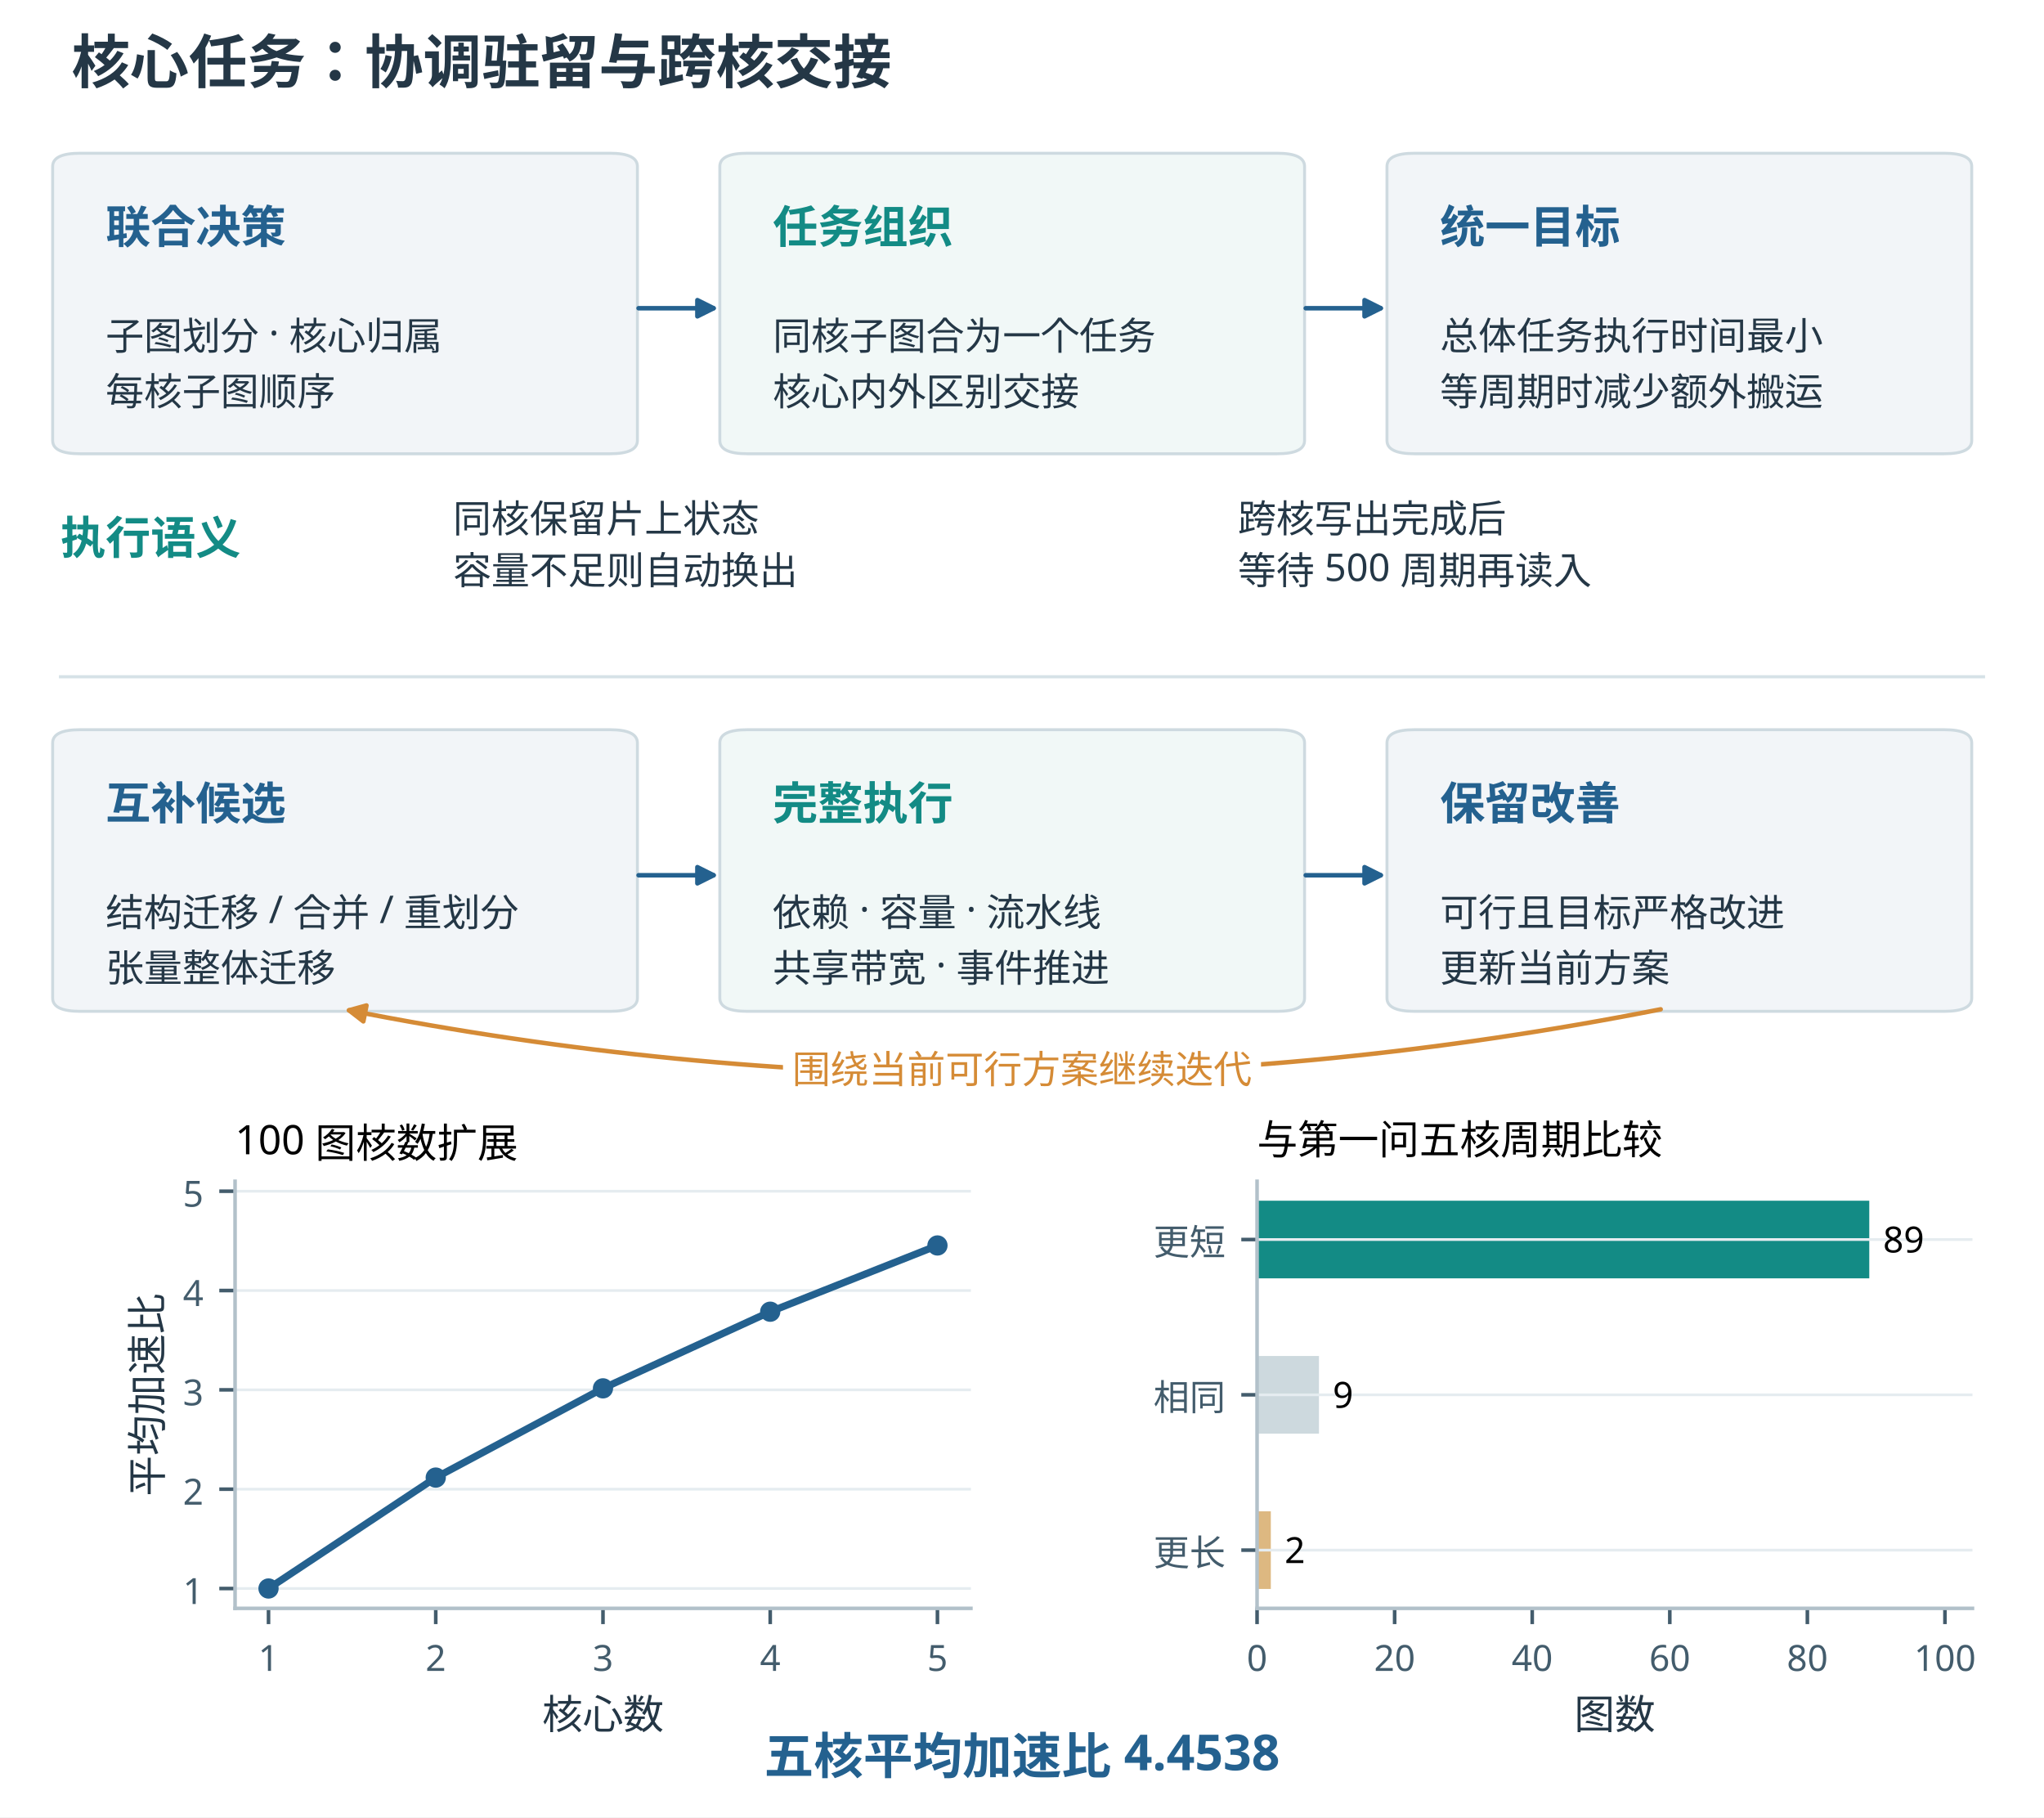
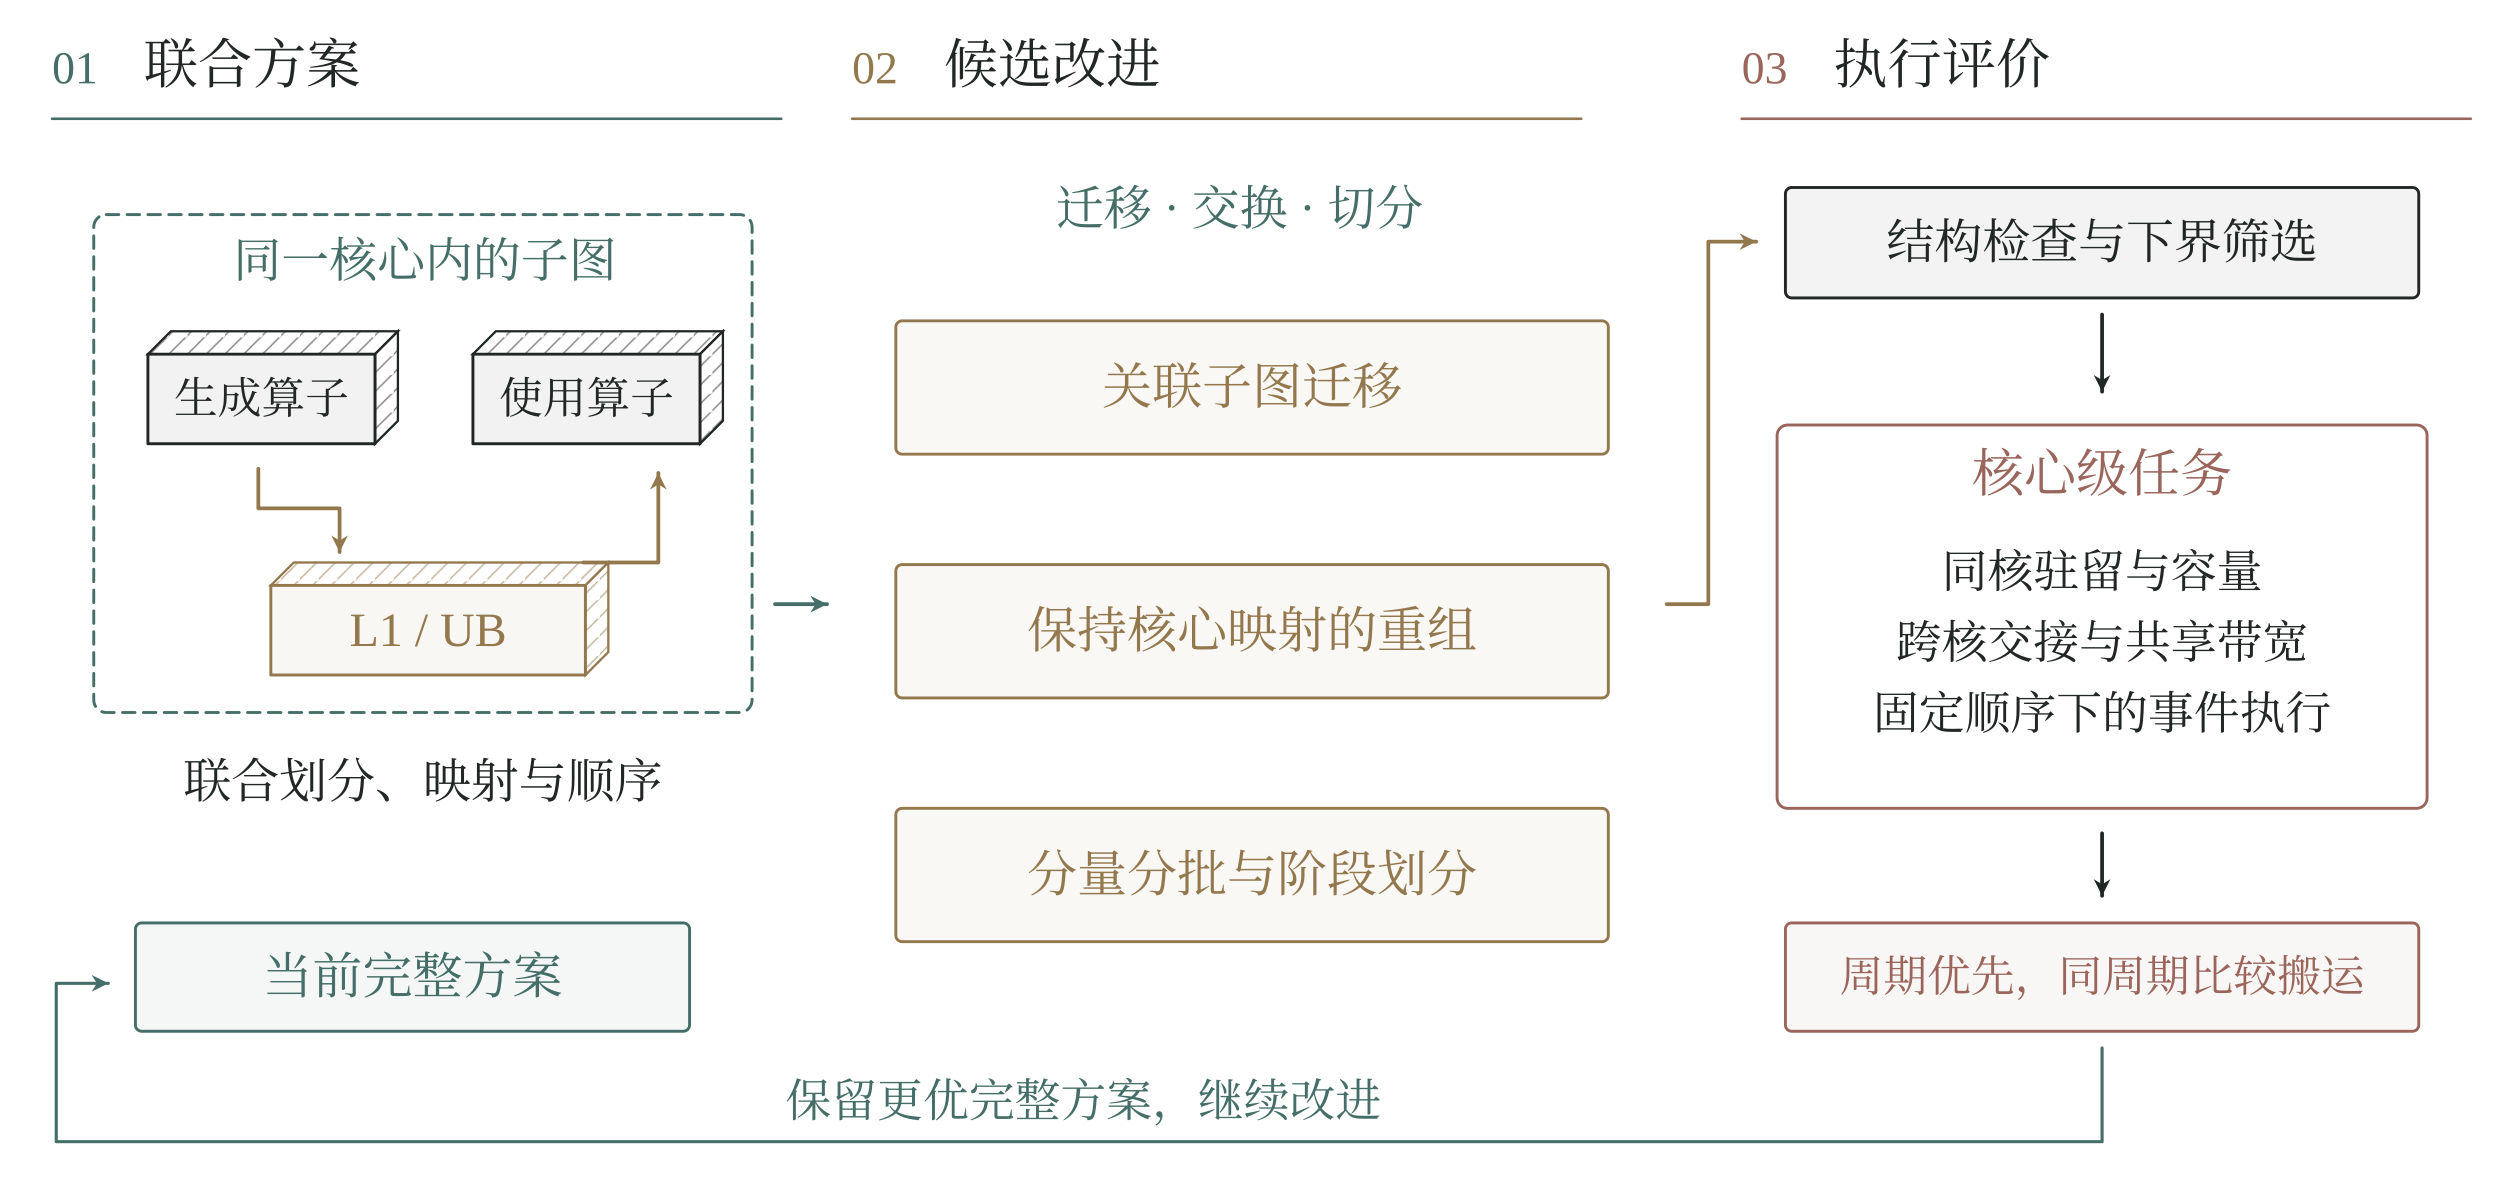
- <svg xmlns="http://www.w3.org/2000/svg" xmlns:xlink="http://www.w3.org/1999/xlink" width="453.6pt" height="403.2pt" viewBox="0 0 453.6 403.2" version="1.1">
+ <svg xmlns="http://www.w3.org/2000/svg" viewBox="0 0 1200 575" width="162mm" height="77.625mm">
  <defs>
-     <style type="text/css">*{stroke-linejoin: round; stroke-linecap: butt}</style>
+     <style>text {font-family:'Times New Roman','SimSun','Noto Serif CJK SC',serif;fill:#202724;} .label {font-size:23px;} path,line,polyline,rect,ellipse {stroke-linecap:round;stroke-linejoin:round;}</style>
+     <marker id="arrow-ink" viewBox="0 0 10 10" refX="9" refY="5" markerWidth="10" markerHeight="10" orient="auto" markerUnits="userSpaceOnUse">
+       <path d="M1,1 L9,5 L1,9 L3.5,5 Z" fill="#202724" stroke="none" />
+     </marker>
+     <pattern id="hatch-ink" patternUnits="userSpaceOnUse" width="9" height="9">
+       <path d="M-1,9 L9,-1 M8,10 L10,8" fill="none" stroke="#202724" stroke-width=".7" opacity=".55" />
+     </pattern>
+     <marker id="arrow-s" viewBox="0 0 10 10" refX="9" refY="5" markerWidth="10" markerHeight="10" orient="auto" markerUnits="userSpaceOnUse">
+       <path d="M1,1 L9,5 L1,9 L3.5,5 Z" fill="#446E67" stroke="none" />
+     </marker>
+     <pattern id="hatch-s" patternUnits="userSpaceOnUse" width="9" height="9">
+       <path d="M-1,9 L9,-1 M8,10 L10,8" fill="none" stroke="#446E67" stroke-width=".7" opacity=".55" />
+     </pattern>
+     <marker id="arrow-m" viewBox="0 0 10 10" refX="9" refY="5" markerWidth="10" markerHeight="10" orient="auto" markerUnits="userSpaceOnUse">
+       <path d="M1,1 L9,5 L1,9 L3.5,5 Z" fill="#94784D" stroke="none" />
+     </marker>
+     <pattern id="hatch-m" patternUnits="userSpaceOnUse" width="9" height="9">
+       <path d="M-1,9 L9,-1 M8,10 L10,8" fill="none" stroke="#94784D" stroke-width=".7" opacity=".55" />
+     </pattern>
+     <marker id="arrow-f" viewBox="0 0 10 10" refX="9" refY="5" markerWidth="10" markerHeight="10" orient="auto" markerUnits="userSpaceOnUse">
+       <path d="M1,1 L9,5 L1,9 L3.5,5 Z" fill="#9A655B" stroke="none" />
+     </marker>
+     <pattern id="hatch-f" patternUnits="userSpaceOnUse" width="9" height="9">
+       <path d="M-1,9 L9,-1 M8,10 L10,8" fill="none" stroke="#9A655B" stroke-width=".7" opacity=".55" />
+     </pattern>
  </defs>
-   <g id="figure_1">
-     <g id="patch_1">
-       <path d="M 0 403.2  L 453.6 403.2  L 453.6 0  L 0 0  z " style="fill: #ffffff" />
-     </g>
-     <g id="axes_1">
-       <g id="patch_2">
-         <path d="M 17.781 100.671  L 135.354 100.671  Q 141.451 100.671 141.451 97.736  L 141.451 36.933  Q 141.451 33.998 135.354 33.998  L 17.781 33.998  Q 11.685 33.998 11.685 36.933  L 11.685 97.736  Q 11.685 100.671 17.781 100.671  z " clip-path="url(#p31e0abdca0)" style="fill: #24618f; fill-opacity: 0.059; stroke: #cedae0; stroke-width: 0.65; stroke-linejoin: miter" />
-       </g>
-       <g id="patch_3">
-         <path d="M 165.836 100.671  L 283.409 100.671  Q 289.506 100.671 289.506 97.736  L 289.506 36.933  Q 289.506 33.998 283.409 33.998  L 165.836 33.998  Q 159.74 33.998 159.74 36.933  L 159.74 97.736  Q 159.74 100.671 165.836 100.671  z " clip-path="url(#p31e0abdca0)" style="fill: #138b85; fill-opacity: 0.059; stroke: #cedae0; stroke-width: 0.65; stroke-linejoin: miter" />
-       </g>
-       <g id="patch_4">
-         <path d="M 313.891 100.671  L 431.464 100.671  Q 437.561 100.671 437.561 97.736  L 437.561 36.933  Q 437.561 33.998 431.464 33.998  L 313.891 33.998  Q 307.795 33.998 307.795 36.933  L 307.795 97.736  Q 307.795 100.671 313.891 100.671  z " clip-path="url(#p31e0abdca0)" style="fill: #24618f; fill-opacity: 0.059; stroke: #cedae0; stroke-width: 0.65; stroke-linejoin: miter" />
-       </g>
-       <g id="patch_5">
-         <path d="M 141.71 68.383  Q 150.594 68.383 158.36 68.383  " style="fill: none; stroke: #24618f; stroke-linecap: round" />
-         <path d="M 154.76 66.583  L 158.36 68.383  L 154.76 70.183  z " style="fill: #24618f; stroke: #24618f; stroke-linecap: round" />
-       </g>
-       <g id="patch_6">
-         <path d="M 289.765 68.383  Q 298.649 68.383 306.415 68.383  " style="fill: none; stroke: #24618f; stroke-linecap: round" />
-         <path d="M 302.815 66.583  L 306.415 68.383  L 302.815 70.183  z " style="fill: #24618f; stroke: #24618f; stroke-linecap: round" />
-       </g>
-       <g id="patch_7">
-         <path d="M 17.781 224.373  L 135.354 224.373  Q 141.451 224.373 141.451 221.437  L 141.451 164.828  Q 141.451 161.893 135.354 161.893  L 17.781 161.893  Q 11.685 161.893 11.685 164.828  L 11.685 221.437  Q 11.685 224.373 17.781 224.373  z " clip-path="url(#p31e0abdca0)" style="fill: #24618f; fill-opacity: 0.059; stroke: #cedae0; stroke-width: 0.65; stroke-linejoin: miter" />
-       </g>
-       <g id="patch_8">
-         <path d="M 165.836 224.373  L 283.409 224.373  Q 289.506 224.373 289.506 221.437  L 289.506 164.828  Q 289.506 161.893 283.409 161.893  L 165.836 161.893  Q 159.74 161.893 159.74 164.828  L 159.74 221.437  Q 159.74 224.373 165.836 224.373  z " clip-path="url(#p31e0abdca0)" style="fill: #138b85; fill-opacity: 0.059; stroke: #cedae0; stroke-width: 0.65; stroke-linejoin: miter" />
-       </g>
-       <g id="patch_9">
-         <path d="M 313.891 224.373  L 431.464 224.373  Q 437.561 224.373 437.561 221.437  L 437.561 164.828  Q 437.561 161.893 431.464 161.893  L 313.891 161.893  Q 307.795 161.893 307.795 164.828  L 307.795 221.437  Q 307.795 224.373 313.891 224.373  z " clip-path="url(#p31e0abdca0)" style="fill: #24618f; fill-opacity: 0.059; stroke: #cedae0; stroke-width: 0.65; stroke-linejoin: miter" />
-       </g>
-       <g id="patch_10">
-         <path d="M 141.71 194.181  Q 150.594 194.181 158.36 194.181  " style="fill: none; stroke: #24618f; stroke-linecap: round" />
-         <path d="M 154.76 192.381  L 158.36 194.181  L 154.76 195.981  z " style="fill: #24618f; stroke: #24618f; stroke-linecap: round" />
-       </g>
-       <g id="patch_11">
-         <path d="M 289.765 194.181  Q 298.649 194.181 306.415 194.181  " style="fill: none; stroke: #24618f; stroke-linecap: round" />
-         <path d="M 302.815 192.381  L 306.415 194.181  L 302.815 195.981  z " style="fill: #24618f; stroke: #24618f; stroke-linecap: round" />
-       </g>
-       <g id="patch_12">
-         <path d="M 368.535 223.925  Q 222.443 252.755 77.449 224.14  " style="fill: none; stroke: #d58b36; stroke-linecap: round" />
-         <path d="M 80.632 226.603  L 77.449 224.14  L 81.329 223.071  z " style="fill: #d58b36; stroke: #d58b36; stroke-linecap: round" />
-       </g>
-       <g id="line2d_1">
-         <path d="M 13.427 150.152  L 440.173 150.152  " clip-path="url(#p31e0abdca0)" style="fill: none; stroke: #d6e2e7; stroke-width: 0.7; stroke-linecap: square" />
-       </g>
-       <g id="text_1">
-         <text style="font-weight: 700; font-size: 10px; font-family: 'SimHei', 'Microsoft YaHei', sans-serif; text-anchor: start; fill: #24618f" x="23.442" y="53.913" transform="rotate(-0 23.44205 53.91343)">联合决策</text>
-       </g>
-       <g id="text_2">
-         <text style="font-size: 8.5px; font-family: 'SimHei', 'Microsoft YaHei', sans-serif; fill: #243746" transform="translate(23.44205 77.59991)">子图划分 · 核心归属</text>
-         <text style="font-size: 8.5px; font-family: 'SimHei', 'Microsoft YaHei', sans-serif; fill: #243746" transform="translate(23.44205 89.90831)">每核子图顺序</text>
-       </g>
-       <g id="text_3">
-         <text style="font-weight: 700; font-size: 10px; font-family: 'SimHei', 'Microsoft YaHei', sans-serif; text-anchor: start; fill: #138b85" x="171.497" y="53.913" transform="rotate(-0 171.4971 53.91343)">任务组织</text>
-       </g>
-       <g id="text_4">
-         <text style="font-size: 8.5px; font-family: 'SimHei', 'Microsoft YaHei', sans-serif; fill: #243746" transform="translate(171.4971 77.58331)">同核子图合为一个任务</text>
-         <text style="font-size: 8.5px; font-family: 'SimHei', 'Microsoft YaHei', sans-serif; fill: #243746" transform="translate(171.4971 89.94151)">核心内外区别交接</text>
-       </g>
-       <g id="text_5">
-         <text style="font-weight: 700; font-size: 10px; font-family: 'SimHei', 'Microsoft YaHei', sans-serif; text-anchor: start; fill: #24618f" x="319.552" y="53.913" transform="rotate(-0 319.5521 53.91343)">统一目标</text>
-       </g>
-       <g id="text_6">
-         <text style="font-size: 8.5px; font-family: 'SimHei', 'Microsoft YaHei', sans-serif; fill: #243746" transform="translate(319.5521 77.5667)">总体任务执行时间最小</text>
-         <text style="font-size: 8.5px; font-family: 'SimHei', 'Microsoft YaHei', sans-serif; fill: #243746" transform="translate(319.5521 89.94151)">等周期时减少额外搬运</text>
-       </g>
-       <g id="text_7">
-         <text style="font-weight: 700; font-size: 10px; font-family: 'SimHei', 'Microsoft YaHei', sans-serif; text-anchor: start; fill: #138b85" x="13.427" y="122.895" transform="rotate(-0 13.42656 122.8954)">执行语义</text>
-       </g>
-       <g id="text_8">
-         <text style="font-size: 8.5px; font-family: 'SimHei', 'Microsoft YaHei', sans-serif; fill: #243746" transform="translate(100.5178 118.1159)">同核保留片上状态</text>
-         <text style="font-size: 8.5px; font-family: 'SimHei', 'Microsoft YaHei', sans-serif; fill: #243746" transform="translate(100.5178 129.6075)">容量不足则自动换出</text>
-       </g>
-       <g id="text_9">
-         <text style="font-size: 8.5px; font-family: 'SimHei', 'Microsoft YaHei', sans-serif; fill: #243746" transform="translate(274.7002 118.1159)">跨核写出完成后</text>
-         <text style="font-size: 8.5px; font-family: 'SimHei', 'Microsoft YaHei', sans-serif; fill: #243746" transform="translate(274.7002 129.6075)">等待 500 周期再读入</text>
-       </g>
-       <g id="text_10">
-         <text style="font-weight: 700; font-size: 10px; font-family: 'SimHei', 'Microsoft YaHei', sans-serif; text-anchor: start; fill: #24618f" x="23.442" y="181.808" transform="rotate(-0 23.44205 181.8085)">互补候选</text>
-       </g>
-       <g id="text_11">
-         <text style="font-size: 8.5px; font-family: 'SimHei', 'Microsoft YaHei', sans-serif; fill: #243746" transform="translate(23.44205 205.4949)">结构迁移 / 合并 / 重划分</text>
-         <text style="font-size: 8.5px; font-family: 'SimHei', 'Microsoft YaHei', sans-serif; fill: #243746" transform="translate(23.44205 217.8033)">张量整体迁移</text>
-       </g>
-       <g id="text_12">
-         <text style="font-weight: 700; font-size: 10px; font-family: 'SimHei', 'Microsoft YaHei', sans-serif; text-anchor: start; fill: #138b85" x="171.497" y="181.808" transform="rotate(-0 171.4971 181.8085)">完整执行</text>
-       </g>
-       <g id="text_13">
-         <text style="font-size: 8.5px; font-family: 'SimHei', 'Microsoft YaHei', sans-serif; fill: #243746" transform="translate(171.4971 205.4617)">依赖 · 容量 · 流水线</text>
-         <text style="font-size: 8.5px; font-family: 'SimHei', 'Microsoft YaHei', sans-serif; fill: #243746" transform="translate(171.4971 217.8199)">共享带宽 · 事件推进</text>
-       </g>
-       <g id="text_14">
-         <text style="font-weight: 700; font-size: 10px; font-family: 'SimHei', 'Microsoft YaHei', sans-serif; text-anchor: start; fill: #24618f" x="319.552" y="181.808" transform="rotate(-0 319.5521 181.8085)">保留改善</text>
-       </g>
-       <g id="text_15">
-         <text style="font-size: 8.5px; font-family: 'SimHei', 'Microsoft YaHei', sans-serif; fill: #243746" transform="translate(319.5521 205.5115)">可行且目标严格改进</text>
-         <text style="font-size: 8.5px; font-family: 'SimHei', 'Microsoft YaHei', sans-serif; fill: #243746" transform="translate(319.5521 217.8199)">更新当前方案</text>
-       </g>
-       <g id="text_16">
-         <g id="patch_13">
-           <path d="M 173.76 243.543  L 279.84 243.543  L 279.84 230.963  L 173.76 230.963  z " style="fill: #ffffff" />
-         </g>
-         <text style="font-size: 8.5px; font-family: 'SimHei', 'Microsoft YaHei', sans-serif; text-anchor: middle; fill: #d58b36" x="226.8" y="240.307" transform="rotate(-0 226.8 240.3072)">围绕当前可行方案继续迭代</text>
-       </g>
-     </g>
-     <g id="axes_2">
-       <g id="patch_14">
-         <path d="M 52.164 356.832  L 215.46 356.832  L 215.46 262.08  L 52.164 262.08  z " style="fill: #ffffff" />
-       </g>
-       <g id="matplotlib.axis_1">
-         <g id="xtick_1">
-           <g id="line2d_2">
-             <defs>
-               <path id="m7b707c6b7a" d="M 0 0  L 0 3.5  " style="stroke: #435c6c; stroke-width: 0.8" />
-             </defs>
-             <g>
-               <use xlink:href="#m7b707c6b7a" x="59.587" y="356.832" style="fill: #435c6c; stroke: #435c6c; stroke-width: 0.8" />
-             </g>
-           </g>
-           <g id="text_17">
-             <text style="font-size: 8px; font-family: 'SimHei', 'Microsoft YaHei', sans-serif; text-anchor: middle; fill: #435c6c" x="59.587" y="370.707" transform="rotate(-0 59.58655 370.707)">1</text>
-           </g>
-         </g>
-         <g id="xtick_2">
-           <g id="line2d_3">
-             <g>
-               <use xlink:href="#m7b707c6b7a" x="96.699" y="356.832" style="fill: #435c6c; stroke: #435c6c; stroke-width: 0.8" />
-             </g>
-           </g>
-           <g id="text_18">
-             <text style="font-size: 8px; font-family: 'SimHei', 'Microsoft YaHei', sans-serif; text-anchor: middle; fill: #435c6c" x="96.699" y="370.707" transform="rotate(-0 96.69927 370.707)">2</text>
-           </g>
-         </g>
-         <g id="xtick_3">
-           <g id="line2d_4">
-             <g>
-               <use xlink:href="#m7b707c6b7a" x="133.812" y="356.832" style="fill: #435c6c; stroke: #435c6c; stroke-width: 0.8" />
-             </g>
-           </g>
-           <g id="text_19">
-             <text style="font-size: 8px; font-family: 'SimHei', 'Microsoft YaHei', sans-serif; text-anchor: middle; fill: #435c6c" x="133.812" y="370.707" transform="rotate(-0 133.812 370.707)">3</text>
-           </g>
-         </g>
-         <g id="xtick_4">
-           <g id="line2d_5">
-             <g>
-               <use xlink:href="#m7b707c6b7a" x="170.925" y="356.832" style="fill: #435c6c; stroke: #435c6c; stroke-width: 0.8" />
-             </g>
-           </g>
-           <g id="text_20">
-             <text style="font-size: 8px; font-family: 'SimHei', 'Microsoft YaHei', sans-serif; text-anchor: middle; fill: #435c6c" x="170.925" y="370.707" transform="rotate(-0 170.9247 370.707)">4</text>
-           </g>
-         </g>
-         <g id="xtick_5">
-           <g id="line2d_6">
-             <g>
-               <use xlink:href="#m7b707c6b7a" x="208.037" y="356.832" style="fill: #435c6c; stroke: #435c6c; stroke-width: 0.8" />
-             </g>
-           </g>
-           <g id="text_21">
-             <text style="font-size: 8px; font-family: 'SimHei', 'Microsoft YaHei', sans-serif; text-anchor: middle; fill: #435c6c" x="208.037" y="370.707" transform="rotate(-0 208.0375 370.707)">5</text>
-           </g>
-         </g>
-         <g id="text_22">
-           <text style="font-size: 9px; font-family: 'SimHei', 'Microsoft YaHei', sans-serif; text-anchor: middle; fill: #243746" x="133.812" y="383.566" transform="rotate(-0 133.812 383.5664)">核心数</text>
-         </g>
-       </g>
-       <g id="matplotlib.axis_2">
-         <g id="ytick_1">
-           <g id="line2d_7">
-             <path d="M 52.164 352.425  L 215.46 352.425  " clip-path="url(#pb068969125)" style="fill: none; stroke: #e5ecf0; stroke-width: 0.6; stroke-linecap: square" />
-           </g>
-           <g id="line2d_8">
-             <defs>
-               <path id="m6bf04586dd" d="M 0 0  L -3.5 0  " style="stroke: #435c6c; stroke-width: 0.8" />
-             </defs>
-             <g>
-               <use xlink:href="#m6bf04586dd" x="52.164" y="352.425" style="fill: #435c6c; stroke: #435c6c; stroke-width: 0.8" />
-             </g>
-           </g>
-           <g id="text_23">
-             <text style="font-size: 8px; font-family: 'SimHei', 'Microsoft YaHei', sans-serif; text-anchor: end; fill: #435c6c" x="45.164" y="355.862" transform="rotate(-0 45.164 355.8624)">1</text>
-           </g>
-         </g>
-         <g id="ytick_2">
-           <g id="line2d_9">
-             <path d="M 52.164 330.39  L 215.46 330.39  " clip-path="url(#pb068969125)" style="fill: none; stroke: #e5ecf0; stroke-width: 0.6; stroke-linecap: square" />
-           </g>
-           <g id="line2d_10">
-             <g>
-               <use xlink:href="#m6bf04586dd" x="52.164" y="330.39" style="fill: #435c6c; stroke: #435c6c; stroke-width: 0.8" />
-             </g>
-           </g>
-           <g id="text_24">
-             <text style="font-size: 8px; font-family: 'SimHei', 'Microsoft YaHei', sans-serif; text-anchor: end; fill: #435c6c" x="45.164" y="333.827" transform="rotate(-0 45.164 333.8271)">2</text>
-           </g>
-         </g>
-         <g id="ytick_3">
-           <g id="line2d_11">
-             <path d="M 52.164 308.354  L 215.46 308.354  " clip-path="url(#pb068969125)" style="fill: none; stroke: #e5ecf0; stroke-width: 0.6; stroke-linecap: square" />
-           </g>
-           <g id="line2d_12">
-             <g>
-               <use xlink:href="#m6bf04586dd" x="52.164" y="308.354" style="fill: #435c6c; stroke: #435c6c; stroke-width: 0.8" />
-             </g>
-           </g>
-           <g id="text_25">
-             <text style="font-size: 8px; font-family: 'SimHei', 'Microsoft YaHei', sans-serif; text-anchor: end; fill: #435c6c" x="45.164" y="311.792" transform="rotate(-0 45.164 311.7917)">3</text>
-           </g>
-         </g>
-         <g id="ytick_4">
-           <g id="line2d_13">
-             <path d="M 52.164 286.319  L 215.46 286.319  " clip-path="url(#pb068969125)" style="fill: none; stroke: #e5ecf0; stroke-width: 0.6; stroke-linecap: square" />
-           </g>
-           <g id="line2d_14">
-             <g>
-               <use xlink:href="#m6bf04586dd" x="52.164" y="286.319" style="fill: #435c6c; stroke: #435c6c; stroke-width: 0.8" />
-             </g>
-           </g>
-           <g id="text_26">
-             <text style="font-size: 8px; font-family: 'SimHei', 'Microsoft YaHei', sans-serif; text-anchor: end; fill: #435c6c" x="45.164" y="289.756" transform="rotate(-0 45.164 289.7564)">4</text>
-           </g>
-         </g>
-         <g id="ytick_5">
-           <g id="line2d_15">
-             <path d="M 52.164 264.284  L 215.46 264.284  " clip-path="url(#pb068969125)" style="fill: none; stroke: #e5ecf0; stroke-width: 0.6; stroke-linecap: square" />
-           </g>
-           <g id="line2d_16">
-             <g>
-               <use xlink:href="#m6bf04586dd" x="52.164" y="264.284" style="fill: #435c6c; stroke: #435c6c; stroke-width: 0.8" />
-             </g>
-           </g>
-           <g id="text_27">
-             <text style="font-size: 8px; font-family: 'SimHei', 'Microsoft YaHei', sans-serif; text-anchor: end; fill: #435c6c" x="45.164" y="267.721" transform="rotate(-0 45.164 267.721)">5</text>
-           </g>
-         </g>
-         <g id="text_28">
-           <text style="font-size: 9px; font-family: 'SimHei', 'Microsoft YaHei', sans-serif; text-anchor: middle; fill: #243746" x="35.898" y="309.456" transform="rotate(-90 35.89838 309.456)">平均加速比</text>
-         </g>
-       </g>
-       <g id="line2d_17">
-         <path d="M 59.587 352.425  L 96.699 327.816  L 133.812 308.017  L 170.925 291.016  L 208.037 276.319  " clip-path="url(#pb068969125)" style="fill: none; stroke: #24618f; stroke-width: 1.6; stroke-linecap: square" />
-         <defs>
-           <path id="m5d7d2bc287" d="M 0 1.75  C 0.464 1.75 0.909 1.566 1.237 1.237  C 1.566 0.909 1.75 0.464 1.75 0  C 1.75 -0.464 1.566 -0.909 1.237 -1.237  C 0.909 -1.566 0.464 -1.75 0 -1.75  C -0.464 -1.75 -0.909 -1.566 -1.237 -1.237  C -1.566 -0.909 -1.75 -0.464 -1.75 0  C -1.75 0.464 -1.566 0.909 -1.237 1.237  C -0.909 1.566 -0.464 1.75 0 1.75  z " style="stroke: #24618f" />
-         </defs>
-         <g clip-path="url(#pb068969125)">
-           <use xlink:href="#m5d7d2bc287" x="59.587" y="352.425" style="fill: #24618f; stroke: #24618f" />
-           <use xlink:href="#m5d7d2bc287" x="96.699" y="327.816" style="fill: #24618f; stroke: #24618f" />
-           <use xlink:href="#m5d7d2bc287" x="133.812" y="308.017" style="fill: #24618f; stroke: #24618f" />
-           <use xlink:href="#m5d7d2bc287" x="170.925" y="291.016" style="fill: #24618f; stroke: #24618f" />
-           <use xlink:href="#m5d7d2bc287" x="208.037" y="276.319" style="fill: #24618f; stroke: #24618f" />
-         </g>
-       </g>
-       <g id="patch_15">
-         <path d="M 52.164 356.832  L 52.164 262.08  " style="fill: none; stroke: #b2c1ca; stroke-width: 0.8; stroke-linejoin: miter; stroke-linecap: square" />
-       </g>
-       <g id="patch_16">
-         <path d="M 52.164 356.832  L 215.46 356.832  " style="fill: none; stroke: #b2c1ca; stroke-width: 0.8; stroke-linejoin: miter; stroke-linecap: square" />
-       </g>
-       <g id="text_29">
-         <text style="font-size: 9px; font-family: 'SimHei', 'Microsoft YaHei', sans-serif; text-anchor: start" x="52.164" y="256.08" transform="rotate(-0 52.164 256.08)">100 图核数扩展</text>
-       </g>
-     </g>
-     <g id="axes_3">
-       <g id="patch_17">
-         <path d="M 278.964 356.832  L 437.724 356.832  L 437.724 262.08  L 278.964 262.08  z " style="fill: #ffffff" />
-       </g>
-       <g id="patch_18">
-         <path d="M 278.964 352.525  L 282.017 352.525  L 282.017 335.297  L 278.964 335.297  z " clip-path="url(#pcc5a16cd4b)" style="fill: #ddb881" />
-       </g>
-       <g id="patch_19">
-         <path d="M 278.964 318.07  L 292.703 318.07  L 292.703 300.842  L 278.964 300.842  z " clip-path="url(#pcc5a16cd4b)" style="fill: #cdd9de" />
-       </g>
-       <g id="patch_20">
-         <path d="M 278.964 283.615  L 414.826 283.615  L 414.826 266.387  L 278.964 266.387  z " clip-path="url(#pcc5a16cd4b)" style="fill: #138b85" />
-       </g>
-       <g id="matplotlib.axis_3">
-         <g id="xtick_6">
-           <g id="line2d_18">
-             <g>
-               <use xlink:href="#m7b707c6b7a" x="278.964" y="356.832" style="fill: #435c6c; stroke: #435c6c; stroke-width: 0.8" />
-             </g>
-           </g>
-           <g id="text_30">
-             <text style="font-size: 8px; font-family: 'SimHei', 'Microsoft YaHei', sans-serif; text-anchor: middle; fill: #435c6c" x="278.964" y="370.707" transform="rotate(-0 278.964 370.707)">0</text>
-           </g>
-         </g>
-         <g id="xtick_7">
-           <g id="line2d_19">
-             <g>
-               <use xlink:href="#m7b707c6b7a" x="309.495" y="356.832" style="fill: #435c6c; stroke: #435c6c; stroke-width: 0.8" />
-             </g>
-           </g>
-           <g id="text_31">
-             <text style="font-size: 8px; font-family: 'SimHei', 'Microsoft YaHei', sans-serif; text-anchor: middle; fill: #435c6c" x="309.495" y="370.707" transform="rotate(-0 309.4948 370.707)">20</text>
-           </g>
-         </g>
-         <g id="xtick_8">
-           <g id="line2d_20">
-             <g>
-               <use xlink:href="#m7b707c6b7a" x="340.026" y="356.832" style="fill: #435c6c; stroke: #435c6c; stroke-width: 0.8" />
-             </g>
-           </g>
-           <g id="text_32">
-             <text style="font-size: 8px; font-family: 'SimHei', 'Microsoft YaHei', sans-serif; text-anchor: middle; fill: #435c6c" x="340.026" y="370.707" transform="rotate(-0 340.0255 370.707)">40</text>
-           </g>
-         </g>
-         <g id="xtick_9">
-           <g id="line2d_21">
-             <g>
-               <use xlink:href="#m7b707c6b7a" x="370.556" y="356.832" style="fill: #435c6c; stroke: #435c6c; stroke-width: 0.8" />
-             </g>
-           </g>
-           <g id="text_33">
-             <text style="font-size: 8px; font-family: 'SimHei', 'Microsoft YaHei', sans-serif; text-anchor: middle; fill: #435c6c" x="370.556" y="370.707" transform="rotate(-0 370.5563 370.707)">60</text>
-           </g>
-         </g>
-         <g id="xtick_10">
-           <g id="line2d_22">
-             <g>
-               <use xlink:href="#m7b707c6b7a" x="401.087" y="356.832" style="fill: #435c6c; stroke: #435c6c; stroke-width: 0.8" />
-             </g>
-           </g>
-           <g id="text_34">
-             <text style="font-size: 8px; font-family: 'SimHei', 'Microsoft YaHei', sans-serif; text-anchor: middle; fill: #435c6c" x="401.087" y="370.707" transform="rotate(-0 401.0871 370.707)">80</text>
-           </g>
-         </g>
-         <g id="xtick_11">
-           <g id="line2d_23">
-             <g>
-               <use xlink:href="#m7b707c6b7a" x="431.618" y="356.832" style="fill: #435c6c; stroke: #435c6c; stroke-width: 0.8" />
-             </g>
-           </g>
-           <g id="text_35">
-             <text style="font-size: 8px; font-family: 'SimHei', 'Microsoft YaHei', sans-serif; text-anchor: middle; fill: #435c6c" x="431.618" y="370.707" transform="rotate(-0 431.6178 370.707)">100</text>
-           </g>
-         </g>
-         <g id="text_36">
-           <text style="font-size: 9px; font-family: 'SimHei', 'Microsoft YaHei', sans-serif; text-anchor: middle; fill: #243746" x="358.344" y="383.566" transform="rotate(-0 358.344 383.5664)">图数</text>
-         </g>
-       </g>
-       <g id="matplotlib.axis_4">
-         <g id="ytick_6">
-           <g id="line2d_24">
-             <path d="M 278.964 343.911  L 437.724 343.911  " clip-path="url(#pcc5a16cd4b)" style="fill: none; stroke: #e5ecf0; stroke-width: 0.6; stroke-linecap: square" />
-           </g>
-           <g id="line2d_25">
-             <g>
-               <use xlink:href="#m6bf04586dd" x="278.964" y="343.911" style="fill: #435c6c; stroke: #435c6c; stroke-width: 0.8" />
-             </g>
-           </g>
-           <g id="text_37">
-             <text style="font-size: 8px; font-family: 'SimHei', 'Microsoft YaHei', sans-serif; text-anchor: end; fill: #435c6c" x="271.964" y="347.349" transform="rotate(-0 271.964 347.3488)">更长</text>
-           </g>
-         </g>
-         <g id="ytick_7">
-           <g id="line2d_26">
-             <path d="M 278.964 309.456  L 437.724 309.456  " clip-path="url(#pcc5a16cd4b)" style="fill: none; stroke: #e5ecf0; stroke-width: 0.6; stroke-linecap: square" />
-           </g>
-           <g id="line2d_27">
-             <g>
-               <use xlink:href="#m6bf04586dd" x="278.964" y="309.456" style="fill: #435c6c; stroke: #435c6c; stroke-width: 0.8" />
-             </g>
-           </g>
-           <g id="text_38">
-             <text style="font-size: 8px; font-family: 'SimHei', 'Microsoft YaHei', sans-serif; text-anchor: end; fill: #435c6c" x="271.964" y="312.894" transform="rotate(-0 271.964 312.8935)">相同</text>
-           </g>
-         </g>
-         <g id="ytick_8">
-           <g id="line2d_28">
-             <path d="M 278.964 275.001  L 437.724 275.001  " clip-path="url(#pcc5a16cd4b)" style="fill: none; stroke: #e5ecf0; stroke-width: 0.6; stroke-linecap: square" />
-           </g>
-           <g id="line2d_29">
-             <g>
-               <use xlink:href="#m6bf04586dd" x="278.964" y="275.001" style="fill: #435c6c; stroke: #435c6c; stroke-width: 0.8" />
-             </g>
-           </g>
-           <g id="text_39">
-             <text style="font-size: 8px; font-family: 'SimHei', 'Microsoft YaHei', sans-serif; text-anchor: end; fill: #435c6c" x="271.964" y="278.438" transform="rotate(-0 271.964 278.4382)">更短</text>
-           </g>
-         </g>
-       </g>
-       <g id="patch_21">
-         <path d="M 278.964 356.832  L 278.964 262.08  " style="fill: none; stroke: #b2c1ca; stroke-width: 0.8; stroke-linejoin: miter; stroke-linecap: square" />
-       </g>
-       <g id="patch_22">
-         <path d="M 278.964 356.832  L 437.724 356.832  " style="fill: none; stroke: #b2c1ca; stroke-width: 0.8; stroke-linejoin: miter; stroke-linecap: square" />
-       </g>
-       <g id="text_40">
-         <text style="font-size: 8px; font-family: 'SimHei', 'Microsoft YaHei', sans-serif; text-anchor: start" x="285.07" y="346.786" transform="rotate(-0 285.0702 346.7863)">2</text>
-       </g>
-       <g id="text_41">
-         <text style="font-size: 8px; font-family: 'SimHei', 'Microsoft YaHei', sans-serif; text-anchor: start" x="295.756" y="312.331" transform="rotate(-0 295.7559 312.331)">9</text>
-       </g>
-       <g id="text_42">
-         <text style="font-size: 8px; font-family: 'SimHei', 'Microsoft YaHei', sans-serif; text-anchor: start" x="417.879" y="277.876" transform="rotate(-0 417.879 277.8757)">89</text>
-       </g>
-       <g id="text_43">
-         <text style="font-size: 9px; font-family: 'SimHei', 'Microsoft YaHei', sans-serif; text-anchor: start" x="278.964" y="256.08" transform="rotate(-0 278.964 256.08)">与第一问五核周期比较</text>
-       </g>
-     </g>
-     <g id="text_44">
-       <text style="font-weight: 700; font-size: 13px; font-family: 'SimHei', 'Microsoft YaHei', sans-serif; text-anchor: start; fill: #243746" x="15.876" y="18.429" transform="rotate(-0 15.876 18.42948)">核心任务：协调驻留与跨核交接</text>
-     </g>
-     <g id="text_45">
-       <text style="font-weight: 700; font-size: 11px; font-family: 'SimHei', 'Microsoft YaHei', sans-serif; text-anchor: middle; fill: #24618f" x="226.8" y="393.523" transform="rotate(-0 226.8 393.5232)">五核平均加速比 4.4538</text>
-     </g>
-   </g>
-   <defs>
-     <clipPath id="p31e0abdca0">
-       <rect x="9.072" y="20.16" width="435.456" height="209.664" />
-     </clipPath>
-     <clipPath id="pb068969125">
-       <rect x="52.164" y="262.08" width="163.296" height="94.752" />
-     </clipPath>
-     <clipPath id="pcc5a16cd4b">
-       <rect x="278.964" y="262.08" width="158.76" height="94.752" />
-     </clipPath>
-   </defs>
+   <rect x="0" y="0" width="1200" height="575" fill="white" stroke="none" />
+   <text x="25" y="40" font-size="22" fill="#446E67" text-anchor="start" id="q2_overview-label-1" style="fill:#446E67">01</text>
+   <text x="69" y="40" font-size="26" fill="#202724" text-anchor="start" id="q2_overview-label-2" style="fill:#202724">联合方案</text>
+   <line x1="25" y1="57" x2="375" y2="57" stroke="#446E67" stroke-width="1.25" />
+   <text x="409" y="40" font-size="22" fill="#94784D" text-anchor="start" id="q2_overview-label-3" style="fill:#94784D">02</text>
+   <text x="453" y="40" font-size="26" fill="#202724" text-anchor="start" id="q2_overview-label-4" style="fill:#202724">候选改进</text>
+   <line x1="409" y1="57" x2="759" y2="57" stroke="#94784D" stroke-width="1.25" />
+   <text x="836" y="40" font-size="22" fill="#9A655B" text-anchor="start" id="q2_overview-label-5" style="fill:#9A655B">03</text>
+   <text x="880" y="40" font-size="26" fill="#202724" text-anchor="start" id="q2_overview-label-6" style="fill:#202724">执行评价</text>
+   <line x1="836" y1="57" x2="1186" y2="57" stroke="#9A655B" stroke-width="1.25" />
+   <path d="M372,290 L397,290" fill="none" stroke="#446E67" stroke-width="1.8" marker-end="url(#arrow-s)" />
+   <path d="M800,290 L820,290 L820,116 L843,116" fill="none" stroke="#94784D" stroke-width="1.8" marker-end="url(#arrow-m)" />
+   <rect x="857" y="90" width="304" height="53" fill="#f3f3f3" stroke="#202724" stroke-width="1.4" rx="3" />
+   <text x="1009.0" y="124.09" font-size="23" fill="#202724" text-anchor="middle" id="q2_overview-label-7" style="fill:#202724">结构检查与下界筛选</text>
+   <path d="M1009,151 L1009,188" fill="none" stroke="#202724" stroke-width="1.8" marker-end="url(#arrow-ink)" />
+   <rect x="853" y="204" width="312" height="184" fill="none" stroke="#9A655B" stroke-width="1.4" rx="5" />
+   <text x="1009" y="236" font-size="25" fill="#9A655B" text-anchor="middle" id="q2_overview-label-8" style="fill:#9A655B">核心级任务</text>
+   <text x="1009" y="282" font-size="22" fill="#202724" text-anchor="middle" id="q2_overview-label-9" style="fill:#202724">同核驻留与容量</text>
+   <text x="1009" y="316" font-size="22" fill="#202724" text-anchor="middle" id="q2_overview-label-10" style="fill:#202724">跨核交接与共享带宽</text>
+   <text x="1009" y="350" font-size="22" fill="#202724" text-anchor="middle" id="q2_overview-label-11" style="fill:#202724">固定顺序下的事件执行</text>
+   <path d="M1009,400 L1009,430" fill="none" stroke="#202724" stroke-width="1.8" marker-end="url(#arrow-ink)" />
+   <rect x="857" y="443" width="304" height="52" fill="#f9f7f6" stroke="#9A655B" stroke-width="1.4" rx="3" />
+   <text x="1009.0" y="475.93" font-size="21" fill="#9A655B" text-anchor="middle" id="q2_overview-label-12" style="fill:#9A655B">周期优先，同周期比较搬运</text>
+   <path d="M1009,503 L1009,548 L27,548 L27,472 L52,472" fill="none" stroke="#446E67" stroke-width="1.5" marker-end="url(#arrow-s)" />
+   <text x="520" y="536" font-size="22" fill="#446E67" text-anchor="middle" id="q2_overview-label-13" style="fill:#446E67">保留更优完整方案，继续改进</text>
+   <rect x="45" y="103" width="316" height="239" fill="none" stroke="#446E67" stroke-width="1.4" stroke-dasharray="6 4" rx="6" />
+   <text x="204" y="133" font-size="23" fill="#446E67" text-anchor="middle" id="q2_overview-label-14" style="fill:#446E67">同一核心内的子图</text>
+   <polygon points="71,170 82,159 191,159 180,170" fill="white" stroke="#202724" stroke-width="1.1" />
+   <polygon points="71,170 82,159 191,159 180,170" fill="url(#hatch-ink)" stroke="none" />
+   <polygon points="180,170 191,159 191,202 180,213" fill="white" stroke="#202724" stroke-width="1.1" />
+   <polygon points="180,170 191,159 191,202 180,213" fill="url(#hatch-ink)" stroke="none" />
+   <rect x="71" y="170" width="109" height="43" fill="#f2f2f2" stroke="#202724" stroke-width="1.4" rx="0" />
+   <text x="125.5" y="198.43" font-size="21" fill="#202724" text-anchor="middle" id="q2_overview-label-15" style="fill:#202724">生成算子</text>
+   <polygon points="227,170 238,159 347,159 336,170" fill="white" stroke="#202724" stroke-width="1.1" />
+   <polygon points="227,170 238,159 347,159 336,170" fill="url(#hatch-ink)" stroke="none" />
+   <polygon points="336,170 347,159 347,202 336,213" fill="white" stroke="#202724" stroke-width="1.1" />
+   <polygon points="336,170 347,159 347,202 336,213" fill="url(#hatch-ink)" stroke="none" />
+   <rect x="227" y="170" width="109" height="43" fill="#f2f2f2" stroke="#202724" stroke-width="1.4" rx="0" />
+   <text x="281.5" y="198.43" font-size="21" fill="#202724" text-anchor="middle" id="q2_overview-label-16" style="fill:#202724">使用算子</text>
+   <polygon points="130,281 141,270 292,270 281,281" fill="white" stroke="#94784D" stroke-width="1.1" />
+   <polygon points="130,281 141,270 292,270 281,281" fill="url(#hatch-m)" stroke="none" />
+   <polygon points="281,281 292,270 292,313 281,324" fill="white" stroke="#94784D" stroke-width="1.1" />
+   <polygon points="281,281 292,270 292,313 281,324" fill="url(#hatch-m)" stroke="none" />
+   <rect x="130" y="281" width="151" height="43" fill="#f9f7f4" stroke="#94784D" stroke-width="1.4" rx="0" />
+   <text x="205.5" y="310.09" font-size="23" fill="#94784D" text-anchor="middle" id="q2_overview-label-17" style="fill:#94784D">L1 / UB</text>
+   <path d="M124,225 L124,244 L163,244 L163,265" fill="none" stroke="#94784D" stroke-width="1.8" marker-end="url(#arrow-m)" />
+   <path d="M280,270 L316,270 L316,227" fill="none" stroke="#94784D" stroke-width="1.8" marker-end="url(#arrow-m)" />
+   <text x="203" y="383" font-size="23" fill="#202724" text-anchor="middle" id="q2_overview-label-18" style="fill:#202724">联合划分、映射与顺序</text>
+   <rect x="65" y="443" width="266" height="52" fill="#f5f7f7" stroke="#446E67" stroke-width="1.4" rx="3" />
+   <text x="198.0" y="476.92" font-size="24" fill="#446E67" text-anchor="middle" id="q2_overview-label-19" style="fill:#446E67">当前完整方案</text>
+   <text x="595" y="108" font-size="23" fill="#446E67" text-anchor="middle" id="q2_overview-label-20" style="fill:#446E67">迁移 · 交换 · 切分</text>
+   <rect x="430" y="154" width="342" height="64" fill="#f9f8f5" stroke="#94784D" stroke-width="1.4" rx="3" />
+   <text x="601.0" y="193.92" font-size="24" fill="#94784D" text-anchor="middle" id="q2_overview-label-21" style="fill:#94784D">关联子图迁移</text>
+   <rect x="430" y="271" width="342" height="64" fill="#f9f8f5" stroke="#94784D" stroke-width="1.4" rx="3" />
+   <text x="601.0" y="310.92" font-size="24" fill="#94784D" text-anchor="middle" id="q2_overview-label-22" style="fill:#94784D">保持核心映射的重组</text>
+   <rect x="430" y="388" width="342" height="64" fill="#f9f8f5" stroke="#94784D" stroke-width="1.4" rx="3" />
+   <text x="601.0" y="427.92" font-size="24" fill="#94784D" text-anchor="middle" id="q2_overview-label-23" style="fill:#94784D">分量分批与阶段划分</text>
</svg>
